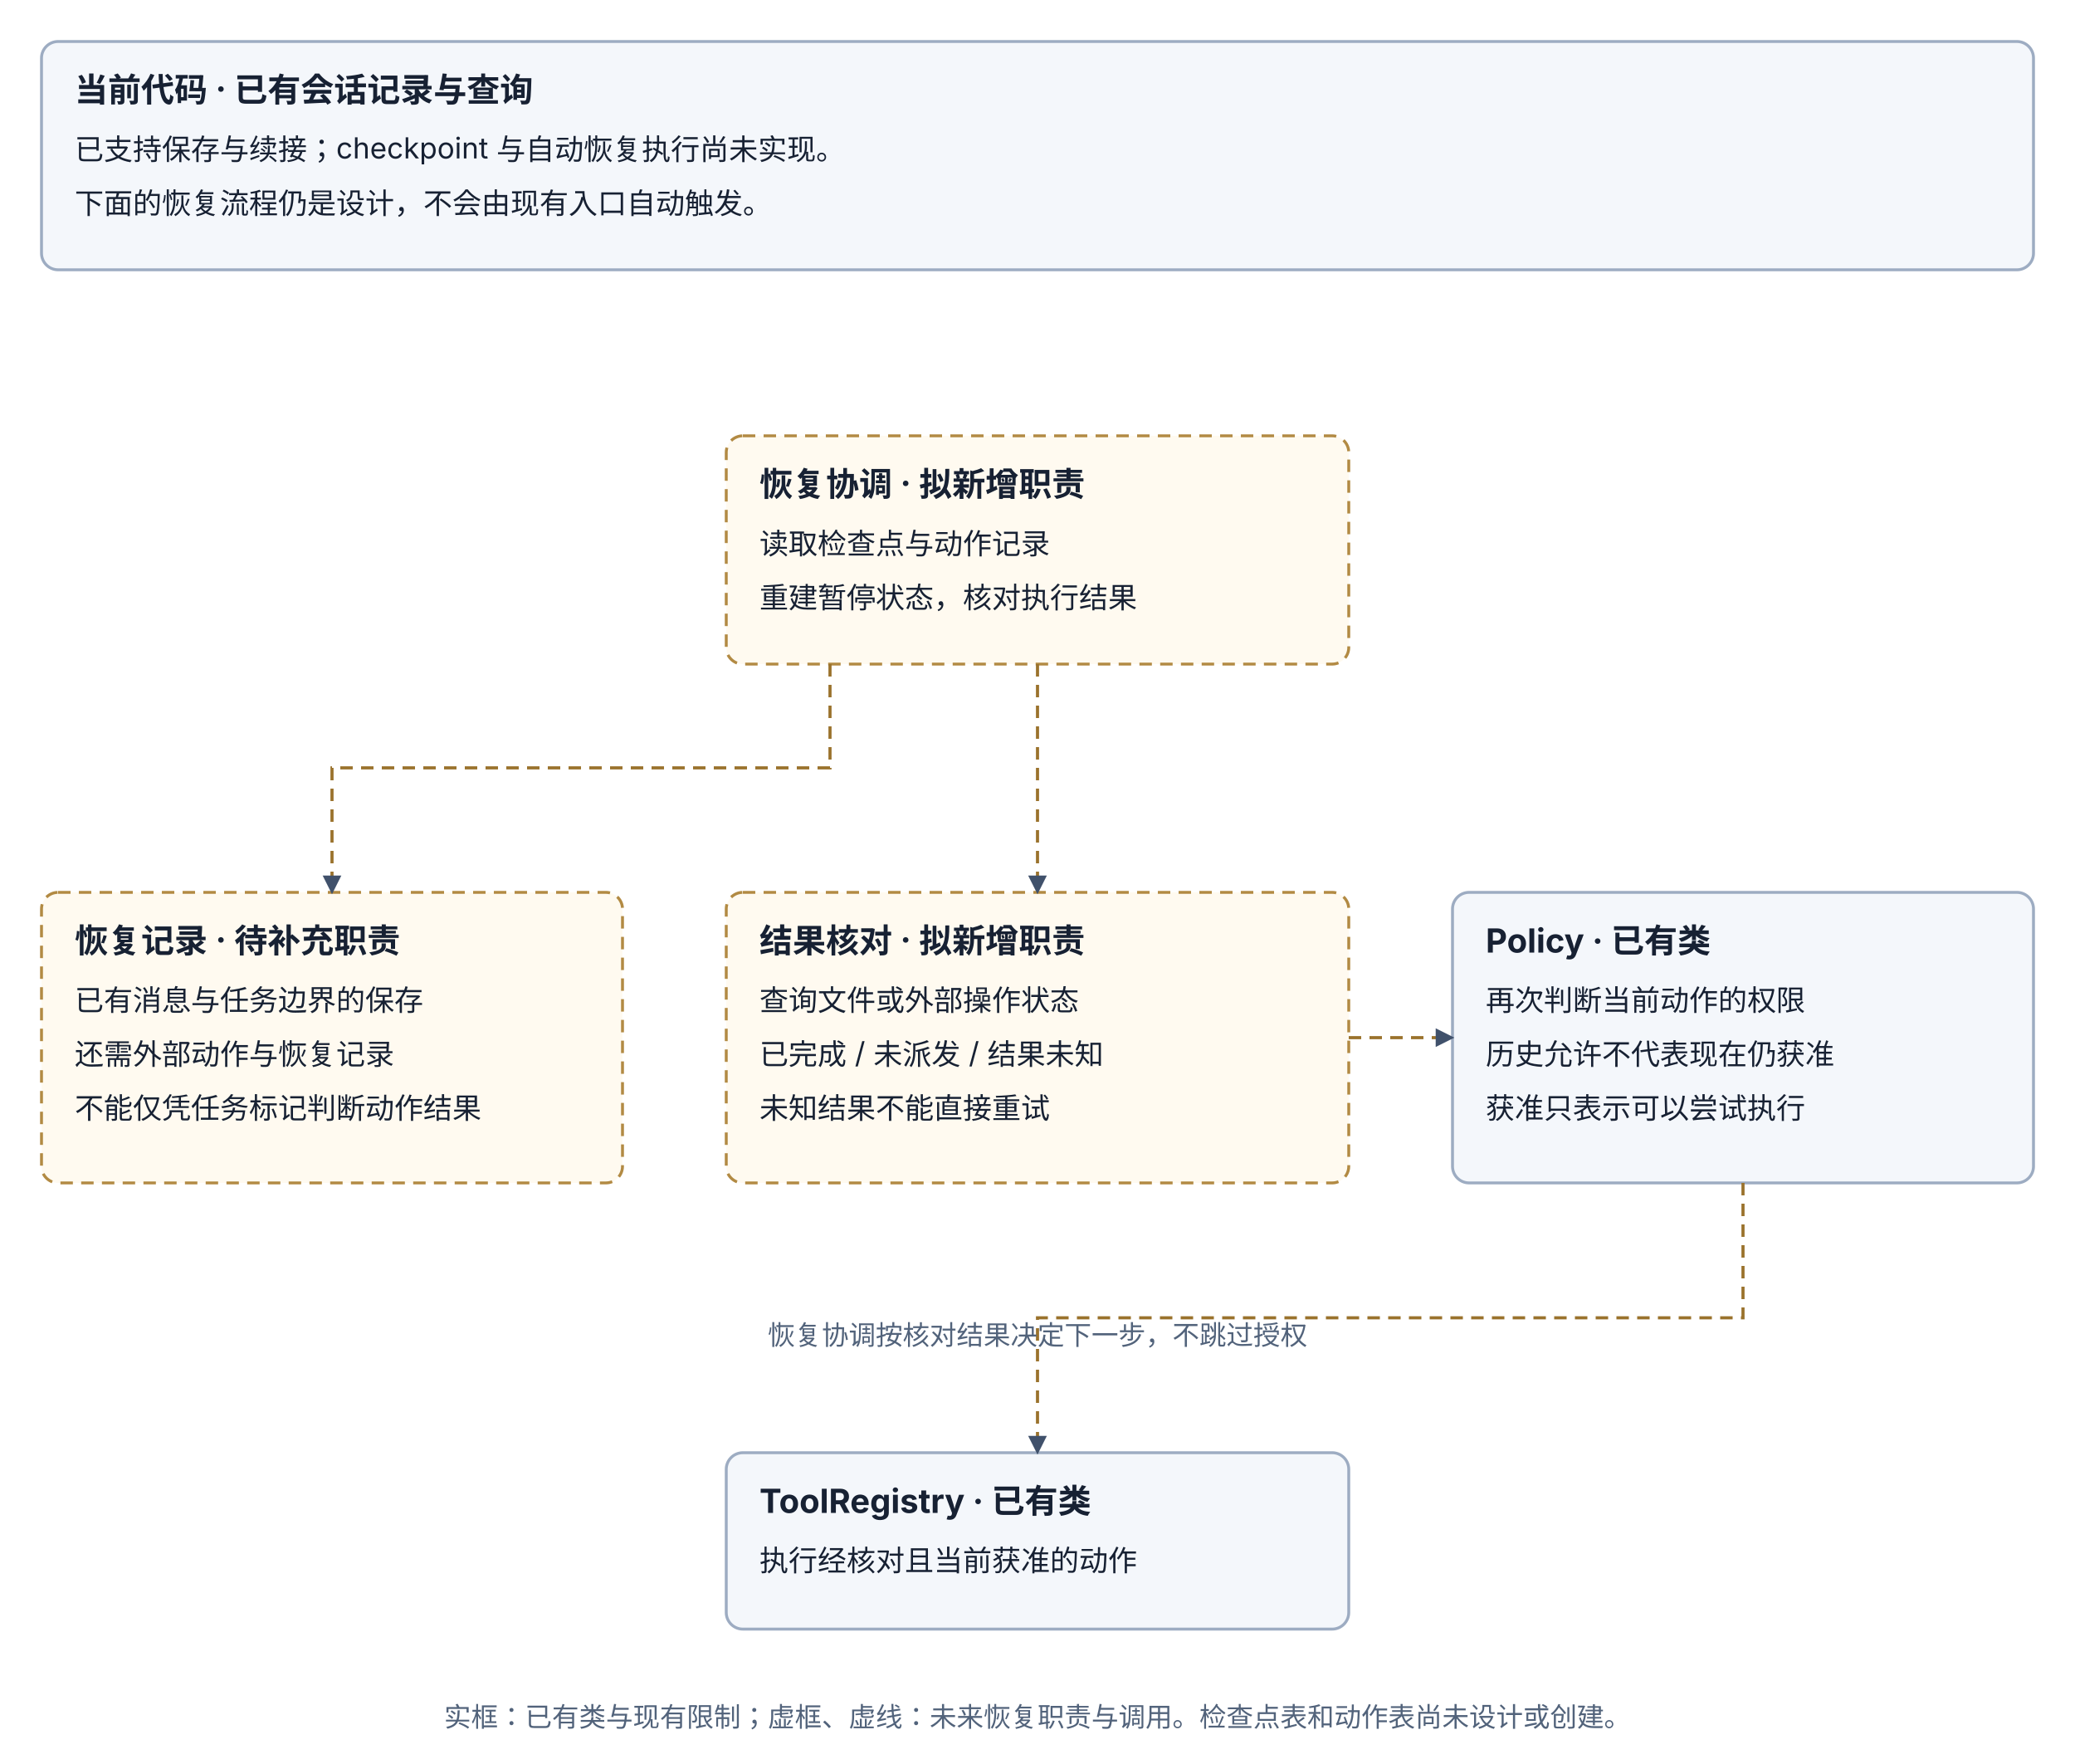
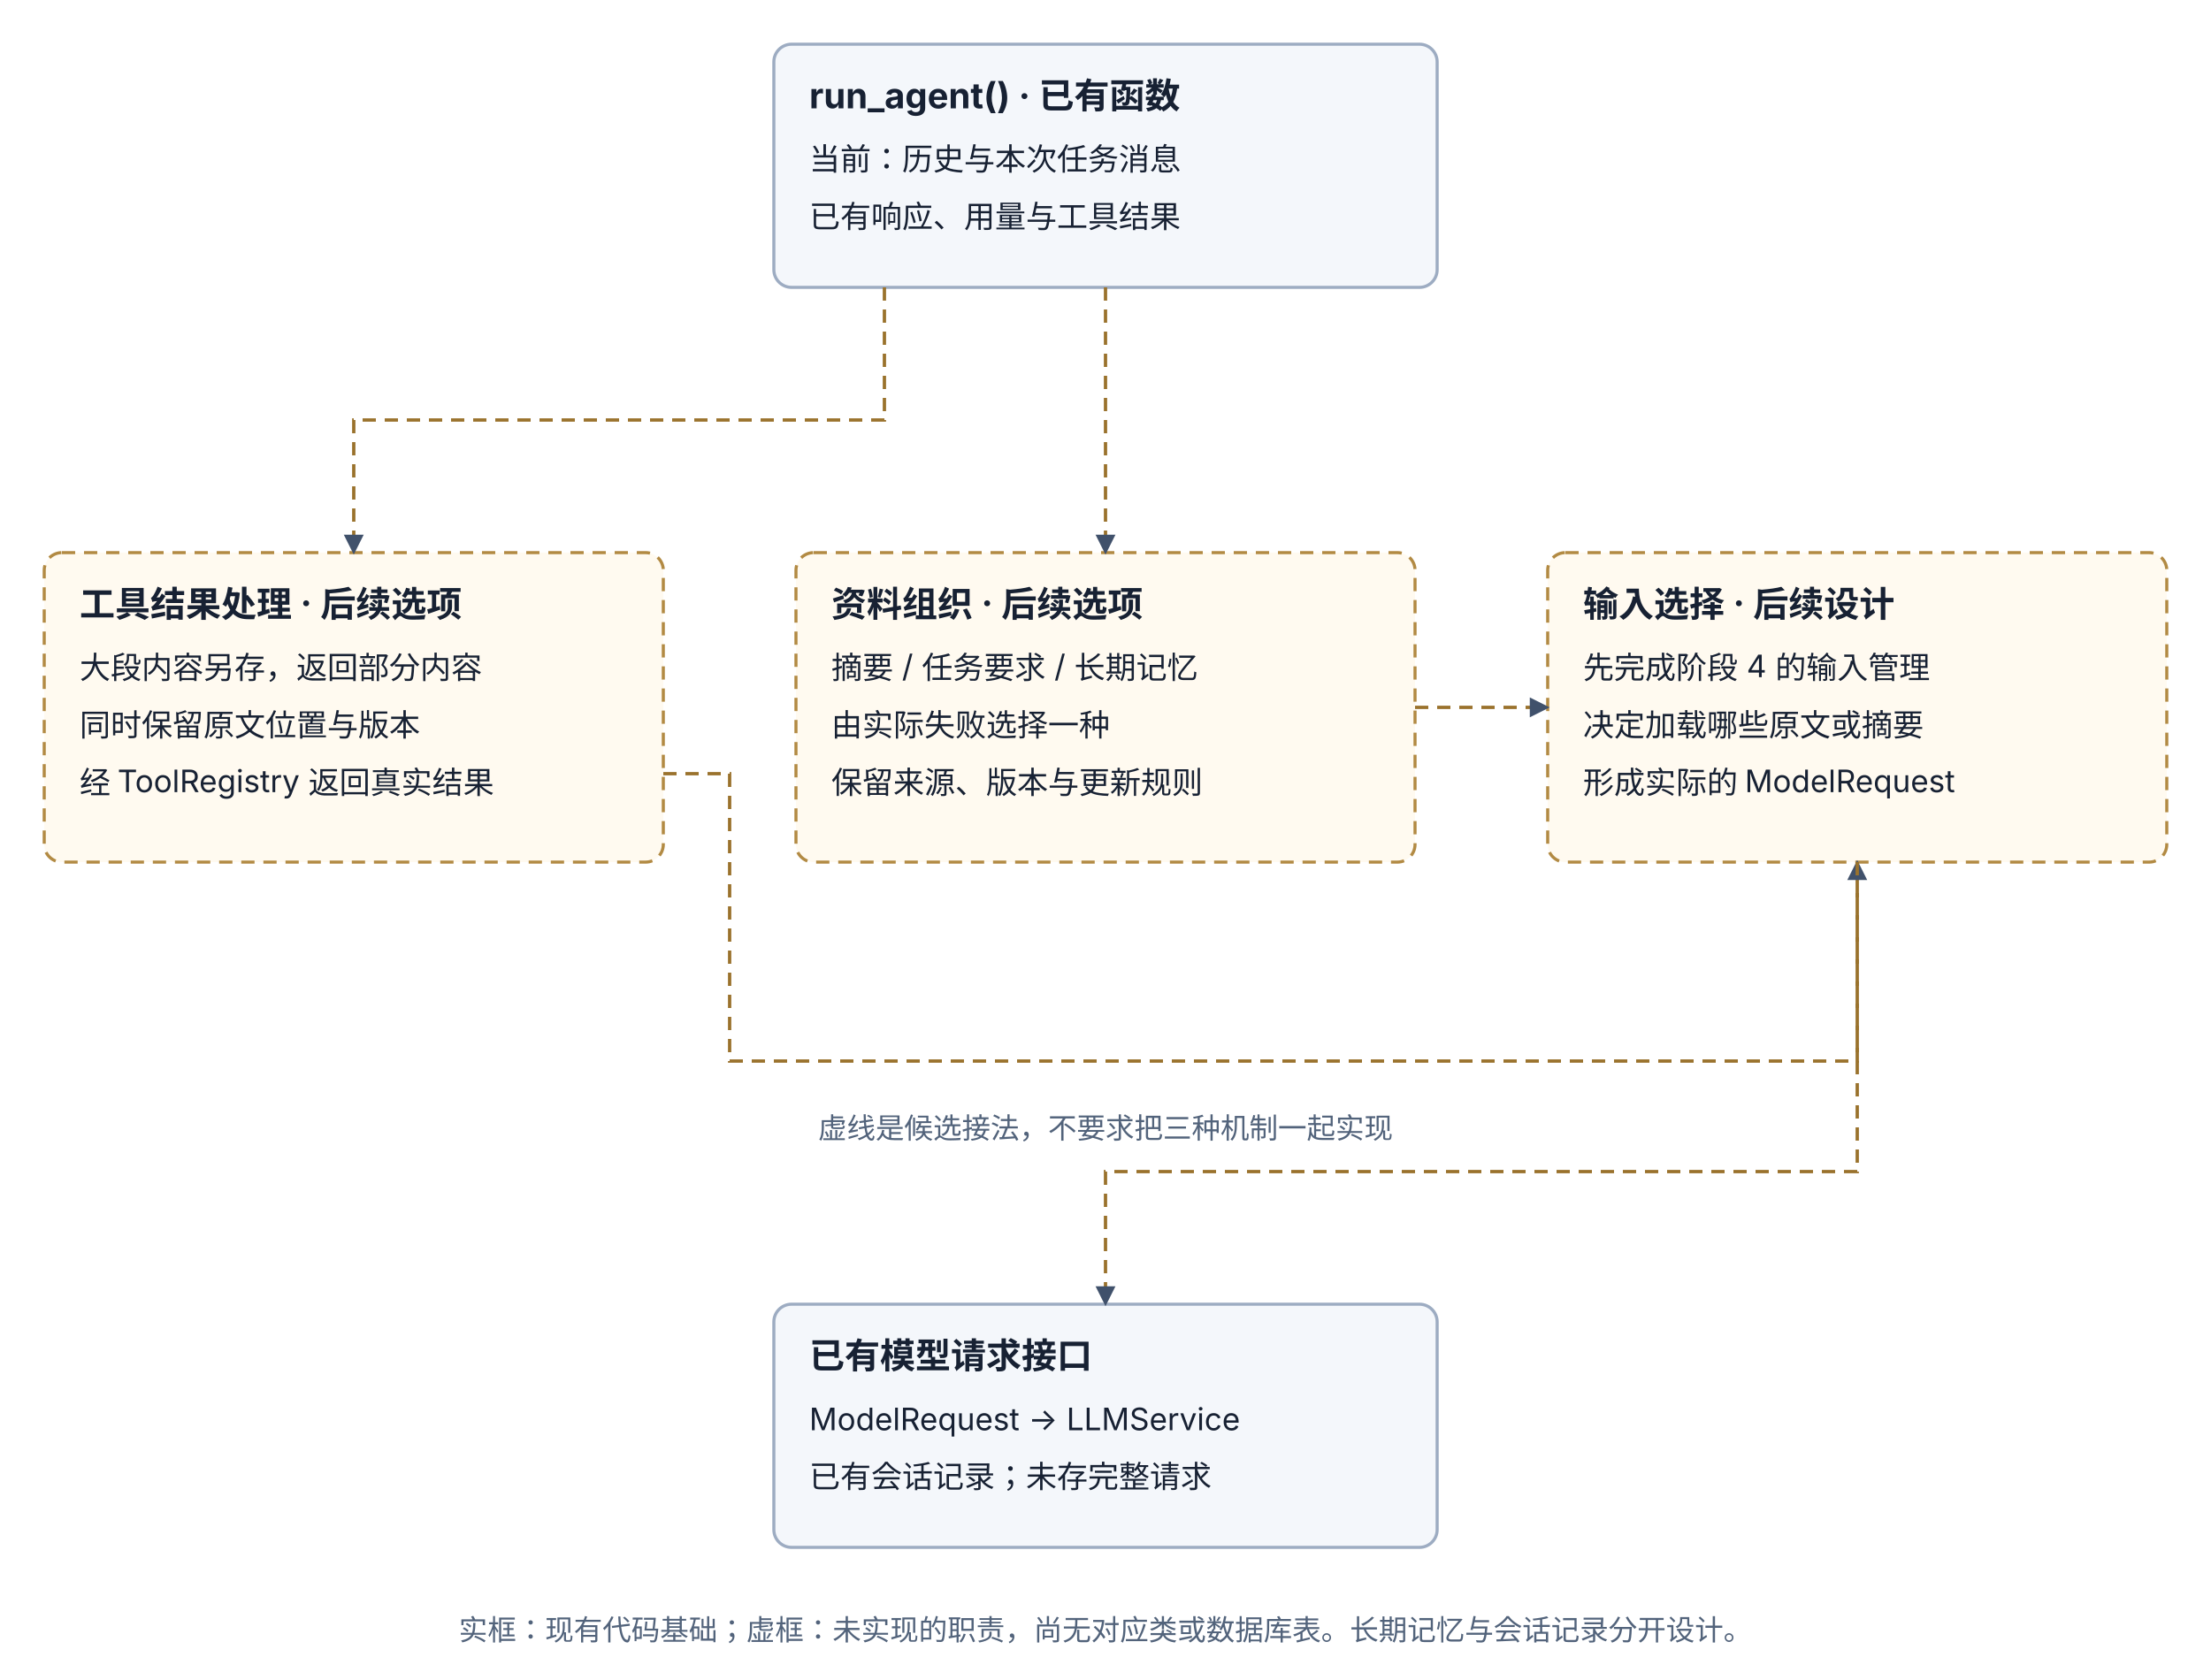
- <svg xmlns="http://www.w3.org/2000/svg" viewBox="0 0 1000 850" role="img" aria-labelledby="title">
+ <svg xmlns="http://www.w3.org/2000/svg" viewBox="0 0 1000 760" role="img" aria-labelledby="title">
  <style>text{font-family:-apple-system,BlinkMacSystemFont,"Segoe UI","Microsoft YaHei",sans-serif;fill:#172133;font-size:14px}.box{fill:#f4f7fb;stroke:#9dacc2;stroke-width:1.4}.planned{fill:#fffaf0;stroke:#b28a43;stroke-dasharray:6 4}.head{font-size:16px;font-weight:650}.note{fill:#52637b;font-size:13px}.edge{fill:none;stroke:#40516b;stroke-width:1.5}.future{stroke:#9a722c;stroke-dasharray:6 4}</style>
  <defs>
    <marker id="arrow" viewBox="0 0 10 10" refX="9" refY="5" markerWidth="6" markerHeight="6" orient="auto">
      <path d="M0 0 L10 5 L0 10 Z" fill="#40516b" />
    </marker>
  </defs>
-   <rect class="box" x="20" y="20" width="960" height="110" rx="8" />
-   <text x="36" y="49" class="head">当前代码 · 已有会话记录与查询</text>
-   <text x="36" y="77" class="">已支持保存与续接；checkpoint 与自动恢复执行尚未实现。</text>
-   <text x="36" y="103" class="">下面的恢复流程仍是设计，不会由现有入口自动触发。</text>
-   <rect class="box planned" x="350" y="210" width="300" height="110" rx="8" />
-   <text x="366" y="239" class="head">恢复协调 · 拟新增职责</text>
-   <text x="366" y="267" class="">读取检查点与动作记录</text>
-   <text x="366" y="293" class="">重建暂停状态，核对执行结果</text>
-   <rect class="box planned" x="20" y="430" width="280" height="140" rx="8" />
-   <text x="36" y="459" class="head">恢复记录 · 待补充职责</text>
-   <text x="36" y="487" class="">已有消息与任务边界的保存</text>
-   <text x="36" y="513" class="">还需外部动作与恢复记录</text>
-   <text x="36" y="539" class="">不能仅凭任务标记判断动作结果</text>
-   <rect class="box planned" x="350" y="430" width="300" height="140" rx="8" />
-   <text x="366" y="459" class="head">结果核对 · 拟新增职责</text>
-   <text x="366" y="487" class="">查询文件或外部操作状态</text>
-   <text x="366" y="513" class="">已完成 / 未派发 / 结果未知</text>
-   <text x="366" y="539" class="">未知结果不能直接重试</text>
-   <rect class="box" x="700" y="430" width="280" height="140" rx="8" />
-   <text x="716" y="459" class="head">Policy · 已有类</text>
-   <text x="716" y="487" class="">再次判断当前动作的权限</text>
-   <text x="716" y="513" class="">历史允许不代表现在仍获准</text>
-   <text x="716" y="539" class="">获准只表示可以尝试执行</text>
-   <rect class="box" x="350" y="700" width="300" height="85" rx="8" />
-   <text x="366" y="729" class="head">ToolRegistry · 已有类</text>
-   <text x="366" y="757" class="">执行经核对且当前获准的动作</text>
-   <path class="edge future" d="M400 320 V370 H160 V430" marker-end="url(#arrow)" />
-   <path class="edge future" d="M500 320 V430" marker-end="url(#arrow)" />
-   <path class="edge future" d="M650 500 H700" marker-end="url(#arrow)" />
-   <path class="edge future" d="M840 570 V635 H500 V700" marker-end="url(#arrow)" />
-   <text x="500" y="648" class="note" text-anchor="middle">恢复协调按核对结果决定下一步，不跳过授权</text>
-   <text x="500" y="832" class="note" text-anchor="middle">实框：已有类与现有限制；虚框、虚线：未来恢复职责与调用。检查点表和动作表尚未设计或创建。</text>
+   <rect class="box" x="350" y="20" width="300" height="110" rx="8" />
+   <text x="366" y="49" class="head">run_agent() · 已有函数</text>
+   <text x="366" y="77" class="">当前：历史与本次任务消息</text>
+   <text x="366" y="103" class="">已有响应、用量与工具结果</text>
+   <rect class="box planned" x="20" y="250" width="280" height="140" rx="8" />
+   <text x="36" y="279" class="head">工具结果处理 · 后续选项</text>
+   <text x="36" y="307" class="">大段内容另存，返回部分内容</text>
+   <text x="36" y="333" class="">同时保留原文位置与版本</text>
+   <text x="36" y="359" class="">经 ToolRegistry 返回真实结果</text>
+   <rect class="box planned" x="360" y="250" width="280" height="140" rx="8" />
+   <text x="376" y="279" class="head">资料组织 · 后续选项</text>
+   <text x="376" y="307" class="">摘要 / 任务要求 / 长期记忆</text>
+   <text x="376" y="333" class="">由实际失败选择一种</text>
+   <text x="376" y="359" class="">保留来源、版本与更新规则</text>
+   <rect class="box planned" x="700" y="250" width="280" height="140" rx="8" />
+   <text x="716" y="279" class="head">输入选择 · 后续设计</text>
+   <text x="716" y="307" class="">先完成阶段 4 的输入管理</text>
+   <text x="716" y="333" class="">决定加载哪些原文或摘要</text>
+   <text x="716" y="359" class="">形成实际的 ModelRequest</text>
+   <rect class="box" x="350" y="590" width="300" height="110" rx="8" />
+   <text x="366" y="619" class="head">已有模型请求接口</text>
+   <text x="366" y="647" class="">ModelRequest → LLMService</text>
+   <text x="366" y="673" class="">已有会话记录；未存完整请求</text>
+   <path class="edge future" d="M400 130 V190 H160 V250" marker-end="url(#arrow)" />
+   <path class="edge future" d="M500 130 V250" marker-end="url(#arrow)" />
+   <path class="edge future" d="M640 320 H700" marker-end="url(#arrow)" />
+   <path class="edge future" d="M300 350 H330 V480 H840 V390" marker-end="url(#arrow)" />
+   <path class="edge future" d="M840 390 V530 H500 V590" marker-end="url(#arrow)" />
+   <text x="500" y="515" class="note" text-anchor="middle">虚线是候选接法，不要求把三种机制一起实现</text>
+   <text x="500" y="742" class="note" text-anchor="middle">实框：现有代码基础；虚框：未实现的职责，尚无对应类或数据库表。长期记忆与会话记录分开设计。</text>
</svg>
